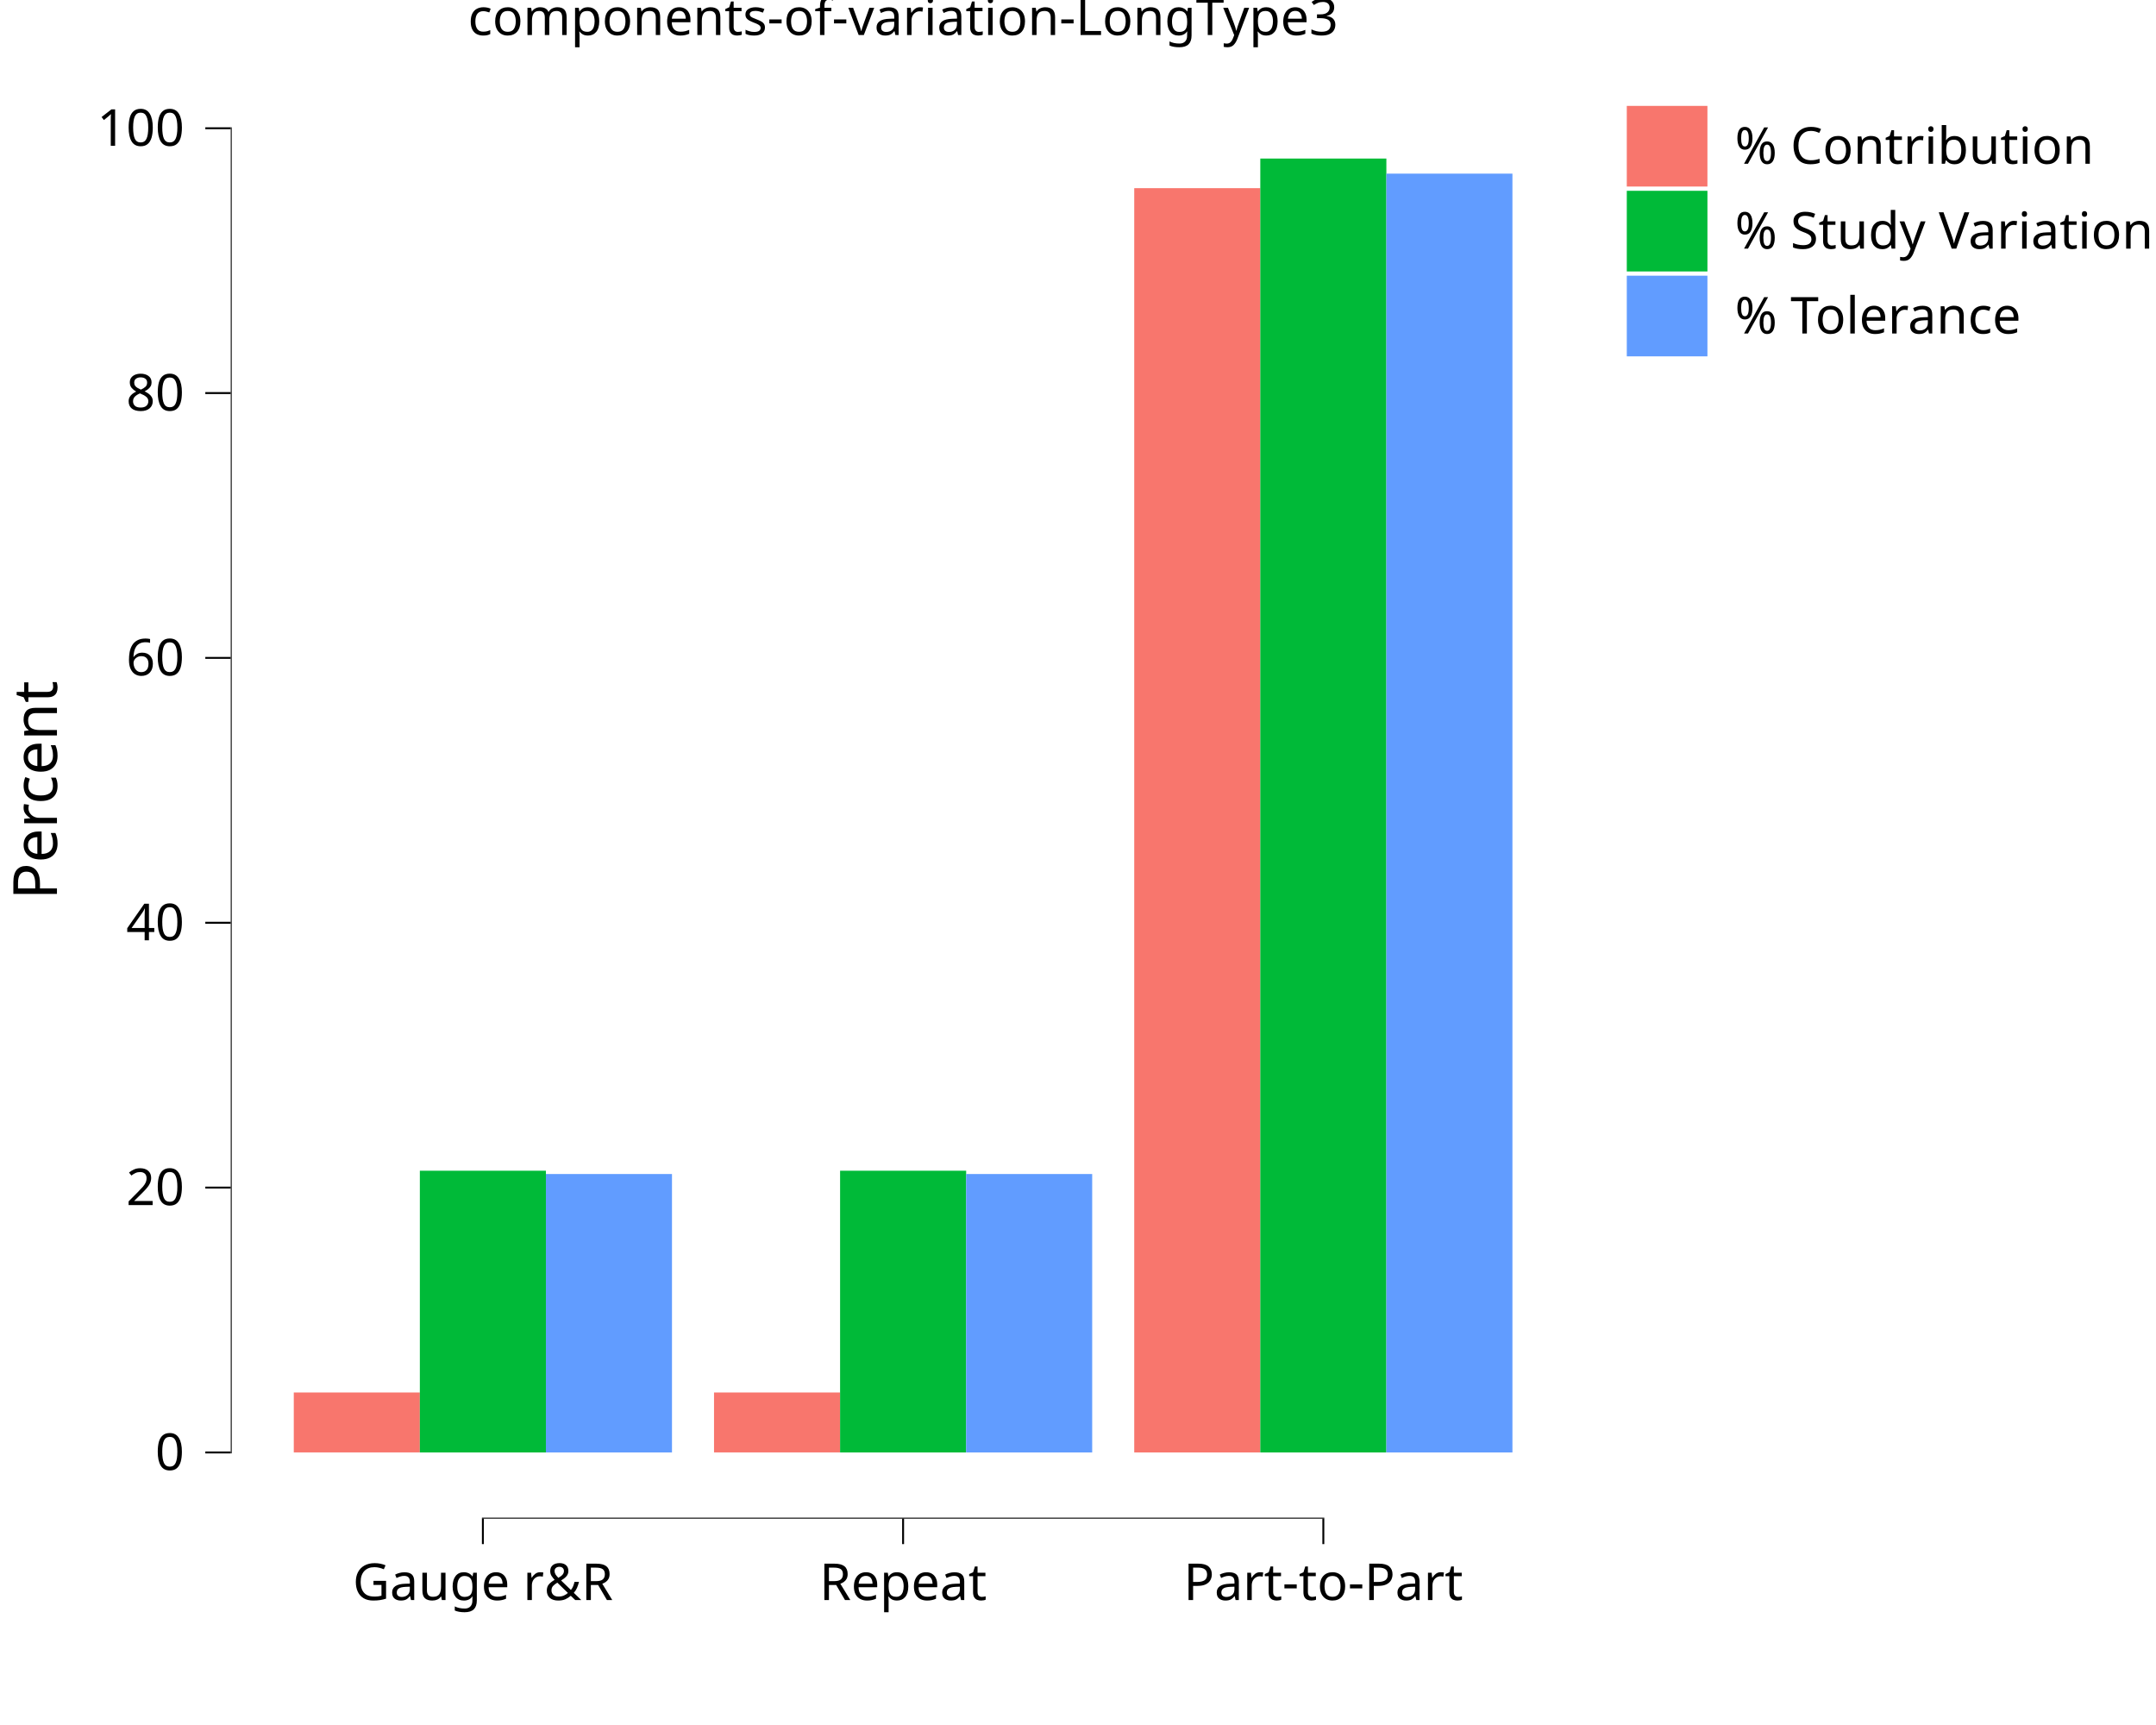
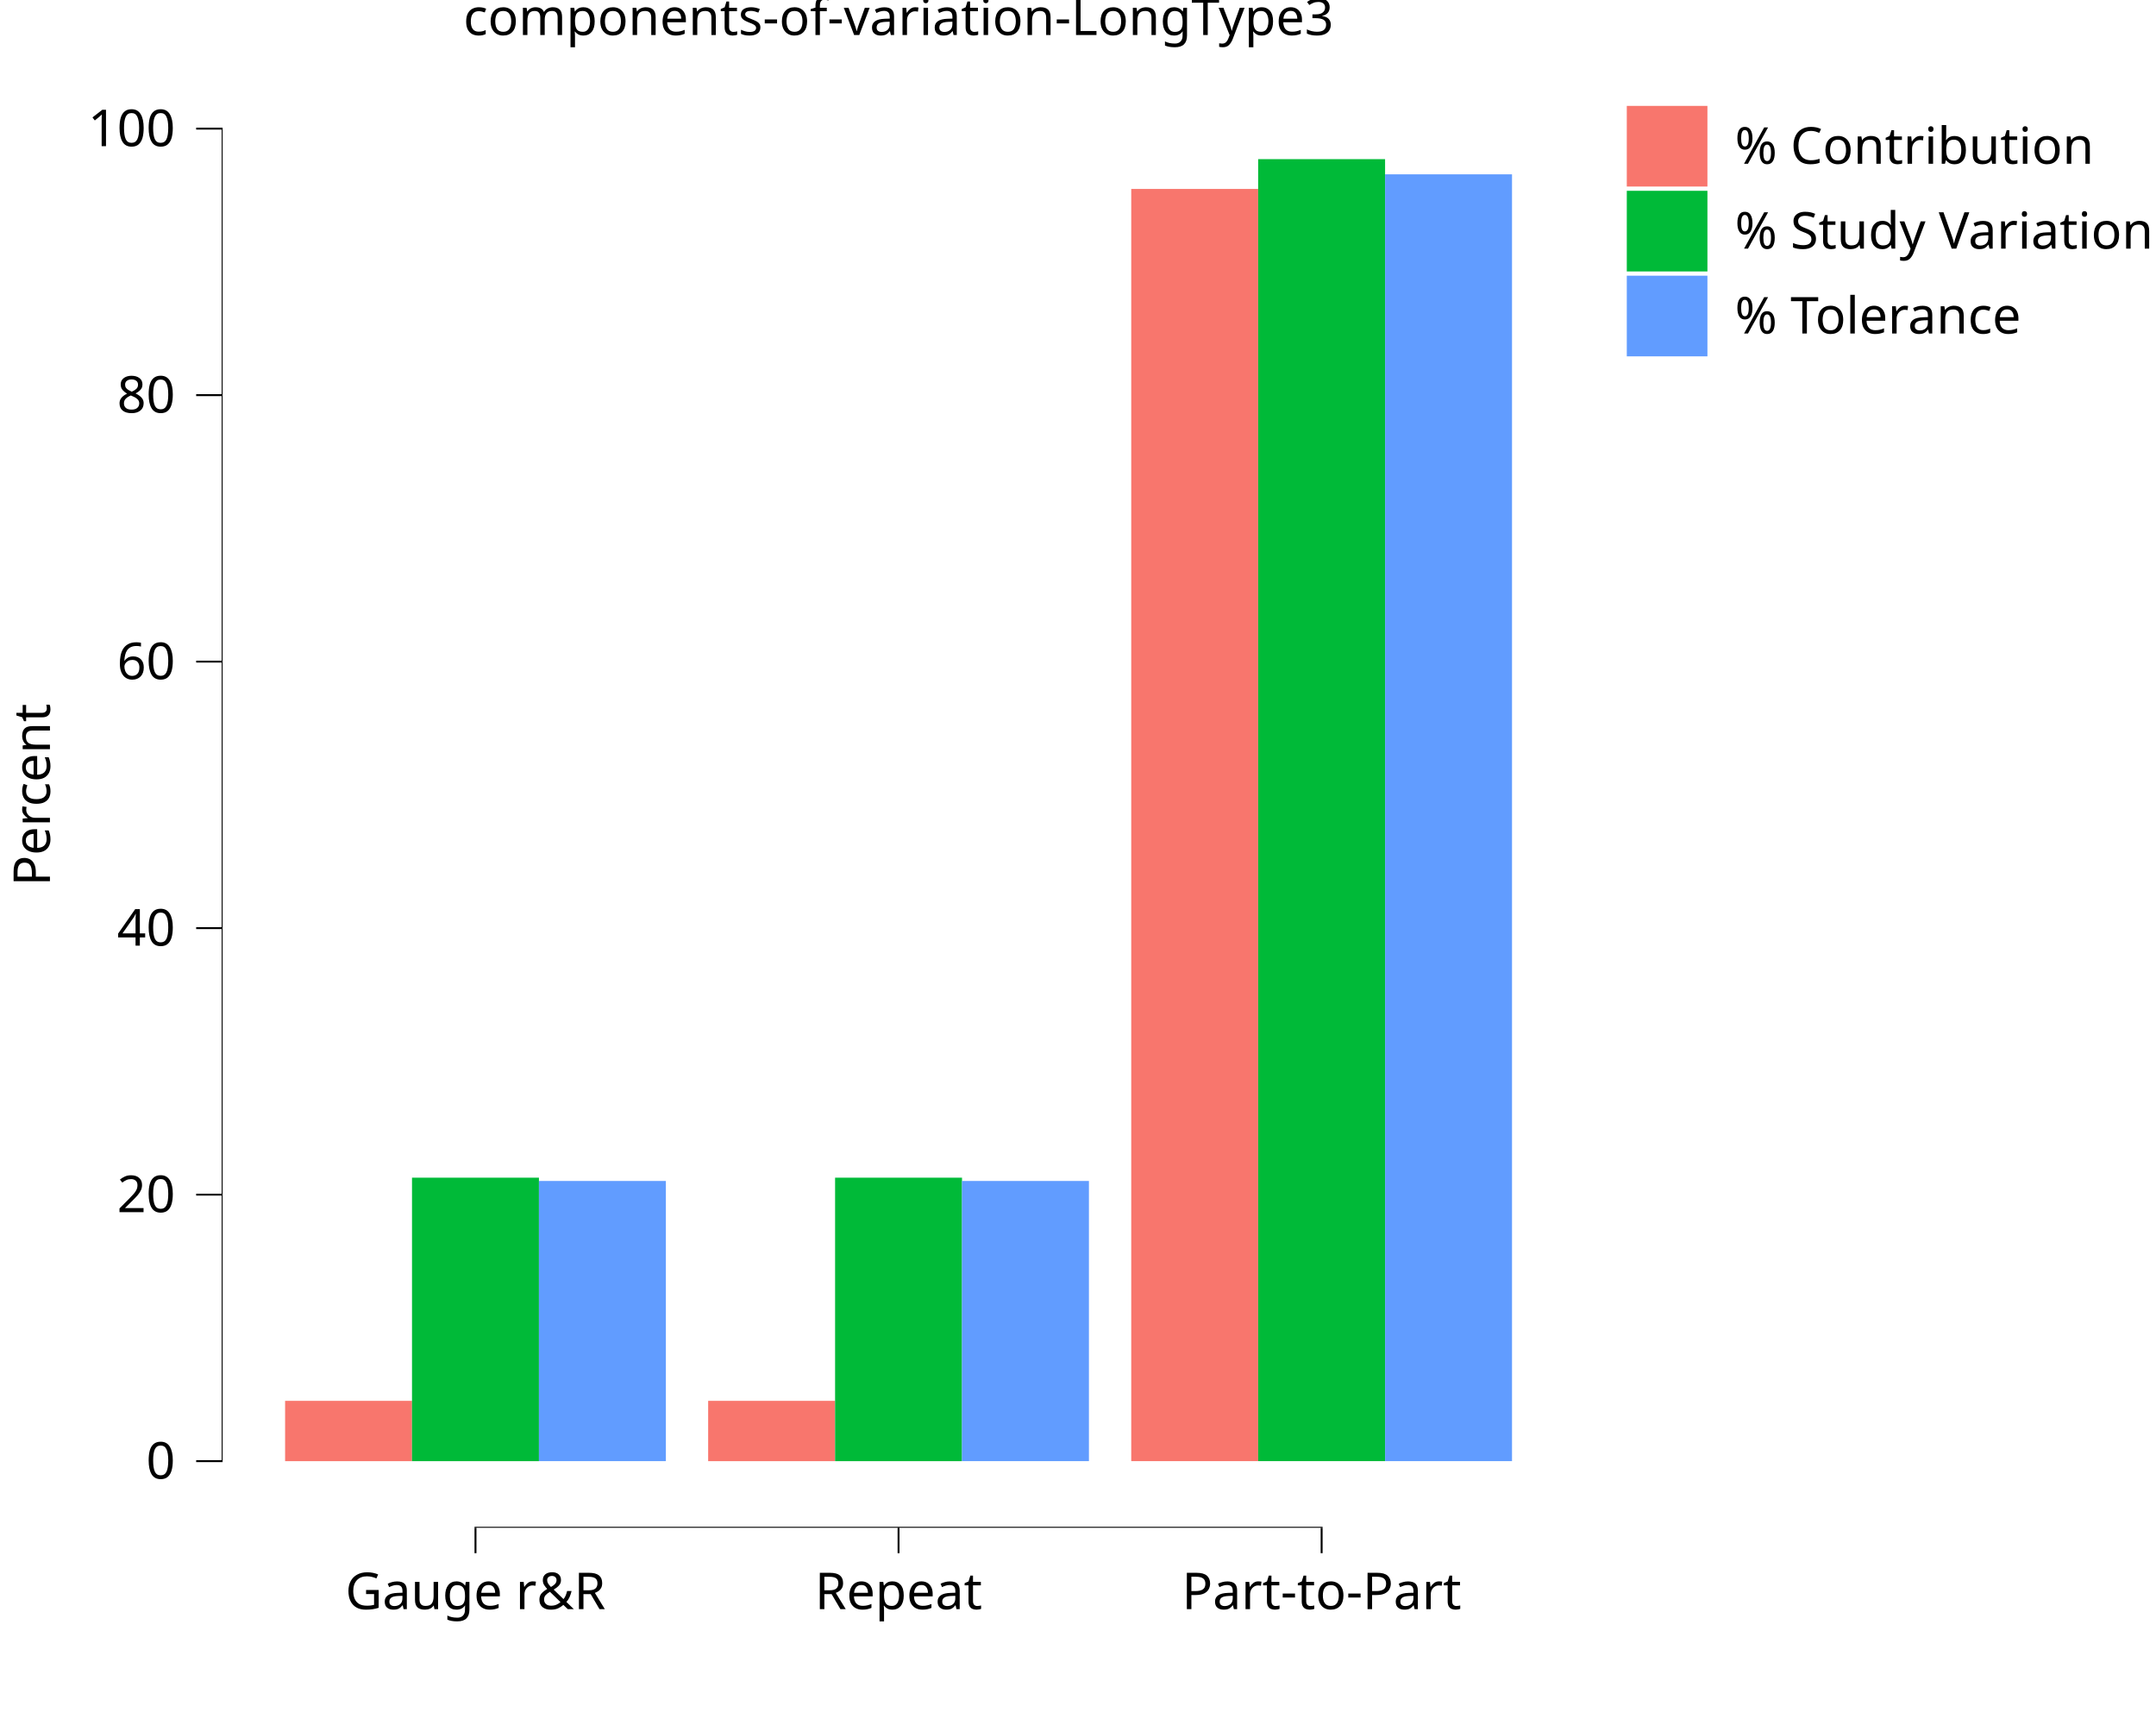
<svg xmlns="http://www.w3.org/2000/svg" class="svglite" data-engine-version="2.0" width="720.00pt" height="576.00pt" viewBox="0 0 720.00 576.00">
  <defs>
    <style type="text/css">
    .svglite line, .svglite polyline, .svglite polygon, .svglite path, .svglite rect, .svglite circle {
      fill: none;
      stroke: #000000;
      stroke-linecap: round;
      stroke-linejoin: round;
      stroke-miterlimit: 10.00;
    }
  </style>
  </defs>
  <rect width="100%" height="100%" style="stroke: none; fill: #FFFFFF;" />
  <defs>
    <clipPath id="cpMC4wMHw3MjAuMDB8MC4wMHw1NzYuMDA=">
      <rect x="0.00" y="0.00" width="720.00" height="576.00" />
    </clipPath>
  </defs>
  <g clip-path="url(#cpMC4wMHw3MjAuMDB8MC4wMHw1NzYuMDA=)">
-     <rect x="0.00" y="0.00" width="720.00" height="576.00" style="stroke-width: 10.67; stroke: none;" />
+     <rect x="-0" y="0.00" width="720.00" height="576.00" style="stroke-width: 10.67; stroke: none;" />
  </g>
  <defs>
-     <clipPath id="cpNzcuMDZ8NTI2LjEzfDIwLjcxfDUwNy4wOQ==">
-       <rect x="77.06" y="20.71" width="449.07" height="486.39" />
+     <clipPath id="cpNzQuMDJ8NTI2LjEzfDIwLjcxfDUxMC4xNA==">
+       <rect x="74.02" y="20.71" width="452.11" height="489.43" />
    </clipPath>
  </defs>
-   <g clip-path="url(#cpNzcuMDZ8NTI2LjEzfDIwLjcxfDUwNy4wOQ==)">
-     <rect x="77.06" y="20.71" width="449.07" height="486.39" style="stroke-width: 10.67; stroke: none;" />
-     <rect x="98.11" y="464.97" width="42.10" height="20.01" style="stroke-width: 1.07; stroke: none; stroke-linecap: butt; stroke-linejoin: miter; fill: #F8766D;" />
-     <rect x="238.45" y="464.97" width="42.10" height="20.01" style="stroke-width: 1.07; stroke: none; stroke-linecap: butt; stroke-linejoin: miter; fill: #F8766D;" />
-     <rect x="378.78" y="62.83" width="42.10" height="422.16" style="stroke-width: 1.07; stroke: none; stroke-linecap: butt; stroke-linejoin: miter; fill: #F8766D;" />
-     <rect x="140.21" y="390.92" width="42.10" height="94.07" style="stroke-width: 1.07; stroke: none; stroke-linecap: butt; stroke-linejoin: miter; fill: #00BA38;" />
-     <rect x="280.55" y="390.92" width="42.10" height="94.07" style="stroke-width: 1.07; stroke: none; stroke-linecap: butt; stroke-linejoin: miter; fill: #00BA38;" />
-     <rect x="420.88" y="52.94" width="42.10" height="432.05" style="stroke-width: 1.07; stroke: none; stroke-linecap: butt; stroke-linejoin: miter; fill: #00BA38;" />
-     <rect x="182.31" y="392.02" width="42.10" height="92.97" style="stroke-width: 1.07; stroke: none; stroke-linecap: butt; stroke-linejoin: miter; fill: #619CFF;" />
-     <rect x="322.64" y="392.02" width="42.10" height="92.97" style="stroke-width: 1.07; stroke: none; stroke-linecap: butt; stroke-linejoin: miter; fill: #619CFF;" />
-     <rect x="462.98" y="57.98" width="42.10" height="427.01" style="stroke-width: 1.07; stroke: none; stroke-linecap: butt; stroke-linejoin: miter; fill: #619CFF;" />
-     <line x1="160.94" y1="507.09" x2="442.25" y2="507.09" style="stroke-width: 0.64; stroke-linecap: butt;" />
-     <line x1="77.06" y1="485.30" x2="77.06" y2="42.50" style="stroke-width: 0.64; stroke-linecap: butt;" />
-     <rect x="77.06" y="20.71" width="449.07" height="486.39" style="stroke-width: 0.00; stroke: none;" />
+   <g clip-path="url(#cpNzQuMDJ8NTI2LjEzfDIwLjcxfDUxMC4xNA==)">
+     <rect x="74.02" y="20.71" width="452.11" height="489.43" style="stroke-width: 10.67; stroke: none;" />
+     <rect x="95.21" y="467.76" width="42.39" height="20.14" style="stroke-width: 1.07; stroke: none; stroke-linecap: butt; stroke-linejoin: miter; fill: #F8766D;" />
+     <rect x="236.49" y="467.76" width="42.39" height="20.14" style="stroke-width: 1.07; stroke: none; stroke-linecap: butt; stroke-linejoin: miter; fill: #F8766D;" />
+     <rect x="377.78" y="63.09" width="42.39" height="424.80" style="stroke-width: 1.07; stroke: none; stroke-linecap: butt; stroke-linejoin: miter; fill: #F8766D;" />
+     <rect x="137.59" y="393.24" width="42.39" height="94.66" style="stroke-width: 1.07; stroke: none; stroke-linecap: butt; stroke-linejoin: miter; fill: #00BA38;" />
+     <rect x="278.88" y="393.24" width="42.39" height="94.66" style="stroke-width: 1.07; stroke: none; stroke-linecap: butt; stroke-linejoin: miter; fill: #00BA38;" />
+     <rect x="420.16" y="53.14" width="42.39" height="434.75" style="stroke-width: 1.07; stroke: none; stroke-linecap: butt; stroke-linejoin: miter; fill: #00BA38;" />
+     <rect x="179.98" y="394.34" width="42.39" height="93.55" style="stroke-width: 1.07; stroke: none; stroke-linecap: butt; stroke-linejoin: miter; fill: #619CFF;" />
+     <rect x="321.26" y="394.34" width="42.39" height="93.55" style="stroke-width: 1.07; stroke: none; stroke-linecap: butt; stroke-linejoin: miter; fill: #619CFF;" />
+     <rect x="462.55" y="58.21" width="42.39" height="429.68" style="stroke-width: 1.07; stroke: none; stroke-linecap: butt; stroke-linejoin: miter; fill: #619CFF;" />
+     <line x1="158.47" y1="510.14" x2="441.68" y2="510.14" style="stroke-width: 0.64; stroke-linecap: butt;" />
+     <line x1="74.02" y1="488.21" x2="74.02" y2="42.64" style="stroke-width: 0.64; stroke-linecap: butt;" />
+     <rect x="74.02" y="20.71" width="452.11" height="489.43" style="stroke-width: 0.00; stroke: none;" />
  </g>
  <g clip-path="url(#cpMC4wMHw3MjAuMDB8MC4wMHw1NzYuMDA=)">
-     <polyline points="77.06,507.09 77.06,20.71 " style="stroke-width: 0.00; stroke: none; stroke-linecap: butt;" />
-     <text x="61.58" y="490.84" text-anchor="end" style="font-size: 17.00px; font-family: sans;" textLength="9.46px" lengthAdjust="spacingAndGlyphs">0</text>
-     <text x="61.58" y="402.40" text-anchor="end" style="font-size: 17.00px; font-family: sans;" textLength="18.91px" lengthAdjust="spacingAndGlyphs">20</text>
-     <text x="61.58" y="313.97" text-anchor="end" style="font-size: 17.00px; font-family: sans;" textLength="18.91px" lengthAdjust="spacingAndGlyphs">40</text>
-     <text x="61.58" y="225.53" text-anchor="end" style="font-size: 17.00px; font-family: sans;" textLength="18.91px" lengthAdjust="spacingAndGlyphs">60</text>
-     <text x="61.58" y="137.10" text-anchor="end" style="font-size: 17.00px; font-family: sans;" textLength="18.91px" lengthAdjust="spacingAndGlyphs">80</text>
-     <text x="61.58" y="48.67" text-anchor="end" style="font-size: 17.00px; font-family: sans;" textLength="28.37px" lengthAdjust="spacingAndGlyphs">100</text>
-     <polyline points="68.56,484.99 77.06,484.99 " style="stroke-width: 0.64; stroke-linecap: butt;" />
-     <polyline points="68.56,396.55 77.06,396.55 " style="stroke-width: 0.64; stroke-linecap: butt;" />
-     <polyline points="68.56,308.12 77.06,308.12 " style="stroke-width: 0.64; stroke-linecap: butt;" />
-     <polyline points="68.56,219.68 77.06,219.68 " style="stroke-width: 0.64; stroke-linecap: butt;" />
-     <polyline points="68.56,131.25 77.06,131.25 " style="stroke-width: 0.64; stroke-linecap: butt;" />
-     <polyline points="68.56,42.82 77.06,42.82 " style="stroke-width: 0.64; stroke-linecap: butt;" />
-     <polyline points="77.06,507.09 526.13,507.09 " style="stroke-width: 0.00; stroke: none; stroke-linecap: butt;" />
-     <polyline points="161.26,515.60 161.26,507.09 " style="stroke-width: 0.64; stroke-linecap: butt;" />
-     <polyline points="301.59,515.60 301.59,507.09 " style="stroke-width: 0.64; stroke-linecap: butt;" />
-     <polyline points="441.93,515.60 441.93,507.09 " style="stroke-width: 0.64; stroke-linecap: butt;" />
-     <text x="161.26" y="534.27" text-anchor="middle" style="font-size: 17.00px; font-family: sans;" textLength="85.06px" lengthAdjust="spacingAndGlyphs">Gauge r&amp;R</text>
-     <text x="301.59" y="534.27" text-anchor="middle" style="font-size: 17.00px; font-family: sans;" textLength="54.82px" lengthAdjust="spacingAndGlyphs">Repeat</text>
-     <text x="441.93" y="534.27" text-anchor="middle" style="font-size: 17.00px; font-family: sans;" textLength="87.86px" lengthAdjust="spacingAndGlyphs">Part-to-Part</text>
-     <text transform="translate(19.02,263.90) rotate(-90)" text-anchor="middle" style="font-size: 20.40px; font-family: sans;" textLength="70.32px" lengthAdjust="spacingAndGlyphs">Percent</text>
+     <polyline points="74.02,510.14 74.02,20.71 " style="stroke-width: 0.00; stroke: none; stroke-linecap: butt;" />
+     <text x="58.54" y="493.74" text-anchor="end" style="font-size: 17.00px; font-family: sans;" textLength="9.46px" lengthAdjust="spacingAndGlyphs">0</text>
+     <text x="58.54" y="404.75" text-anchor="end" style="font-size: 17.00px; font-family: sans;" textLength="18.91px" lengthAdjust="spacingAndGlyphs">20</text>
+     <text x="58.54" y="315.77" text-anchor="end" style="font-size: 17.00px; font-family: sans;" textLength="18.91px" lengthAdjust="spacingAndGlyphs">40</text>
+     <text x="58.54" y="226.78" text-anchor="end" style="font-size: 17.00px; font-family: sans;" textLength="18.91px" lengthAdjust="spacingAndGlyphs">60</text>
+     <text x="58.54" y="137.79" text-anchor="end" style="font-size: 17.00px; font-family: sans;" textLength="18.91px" lengthAdjust="spacingAndGlyphs">80</text>
+     <text x="58.54" y="48.80" text-anchor="end" style="font-size: 17.00px; font-family: sans;" textLength="28.37px" lengthAdjust="spacingAndGlyphs">100</text>
+     <polyline points="65.51,487.89 74.02,487.89 " style="stroke-width: 0.64; stroke-linecap: butt;" />
+     <polyline points="65.51,398.91 74.02,398.91 " style="stroke-width: 0.64; stroke-linecap: butt;" />
+     <polyline points="65.51,309.92 74.02,309.92 " style="stroke-width: 0.64; stroke-linecap: butt;" />
+     <polyline points="65.51,220.93 74.02,220.93 " style="stroke-width: 0.64; stroke-linecap: butt;" />
+     <polyline points="65.51,131.94 74.02,131.94 " style="stroke-width: 0.64; stroke-linecap: butt;" />
+     <polyline points="65.51,42.95 74.02,42.95 " style="stroke-width: 0.64; stroke-linecap: butt;" />
+     <polyline points="74.02,510.14 526.13,510.14 " style="stroke-width: 0.00; stroke: none; stroke-linecap: butt;" />
+     <polyline points="158.79,518.64 158.79,510.14 " style="stroke-width: 0.64; stroke-linecap: butt;" />
+     <polyline points="300.07,518.64 300.07,510.14 " style="stroke-width: 0.64; stroke-linecap: butt;" />
+     <polyline points="441.36,518.64 441.36,510.14 " style="stroke-width: 0.64; stroke-linecap: butt;" />
+     <text x="158.79" y="537.32" text-anchor="middle" style="font-size: 17.00px; font-family: sans;" textLength="85.06px" lengthAdjust="spacingAndGlyphs">Gauge r&amp;R</text>
+     <text x="300.07" y="537.32" text-anchor="middle" style="font-size: 17.00px; font-family: sans;" textLength="54.82px" lengthAdjust="spacingAndGlyphs">Repeat</text>
+     <text x="441.36" y="537.32" text-anchor="middle" style="font-size: 17.00px; font-family: sans;" textLength="87.86px" lengthAdjust="spacingAndGlyphs">Part-to-Part</text>
+     <text transform="translate(16.68,265.42) rotate(-90)" text-anchor="middle" style="font-size: 17.00px; font-family: sans;" textLength="58.60px" lengthAdjust="spacingAndGlyphs">Percent</text>
    <rect x="537.09" y="20.71" width="182.91" height="104.47" style="stroke-width: 0.75; stroke: none;" />
    <rect x="537.09" y="20.71" width="182.91" height="104.47" style="stroke-width: 10.67; stroke: none;" />
    <rect x="542.57" y="34.66" width="28.35" height="28.35" style="stroke-width: 10.67; stroke: none;" />
    <rect x="543.27" y="35.36" width="26.93" height="26.93" style="stroke-width: 1.07; stroke: none; stroke-linecap: butt; stroke-linejoin: miter; fill: #F8766D;" />
    <rect x="542.57" y="63.00" width="28.35" height="28.35" style="stroke-width: 10.67; stroke: none;" />
    <rect x="543.27" y="63.71" width="26.93" height="26.93" style="stroke-width: 1.07; stroke: none; stroke-linecap: butt; stroke-linejoin: miter; fill: #00BA38;" />
    <rect x="542.57" y="91.35" width="28.35" height="28.35" style="stroke-width: 10.67; stroke: none;" />
    <rect x="543.27" y="92.06" width="26.93" height="26.93" style="stroke-width: 1.07; stroke: none; stroke-linecap: butt; stroke-linejoin: miter; fill: #619CFF;" />
    <text x="579.38" y="54.68" style="font-size: 17.00px; font-family: sans;" textLength="111.51px" lengthAdjust="spacingAndGlyphs">% Contribution</text>
    <text x="579.38" y="83.03" style="font-size: 17.00px; font-family: sans;" textLength="135.14px" lengthAdjust="spacingAndGlyphs">% Study Variation</text>
    <text x="579.38" y="111.37" style="font-size: 17.00px; font-family: sans;" textLength="95.44px" lengthAdjust="spacingAndGlyphs">% Tolerance</text>
-     <text x="301.59" y="11.70" text-anchor="middle" style="font-size: 17.00px; font-family: sans;" textLength="273.14px" lengthAdjust="spacingAndGlyphs">components-of-variation-LongType3</text>
+     <text x="300.07" y="11.70" text-anchor="middle" style="font-size: 17.00px; font-family: sans;" textLength="273.14px" lengthAdjust="spacingAndGlyphs">components-of-variation-LongType3</text>
  </g>
</svg>
